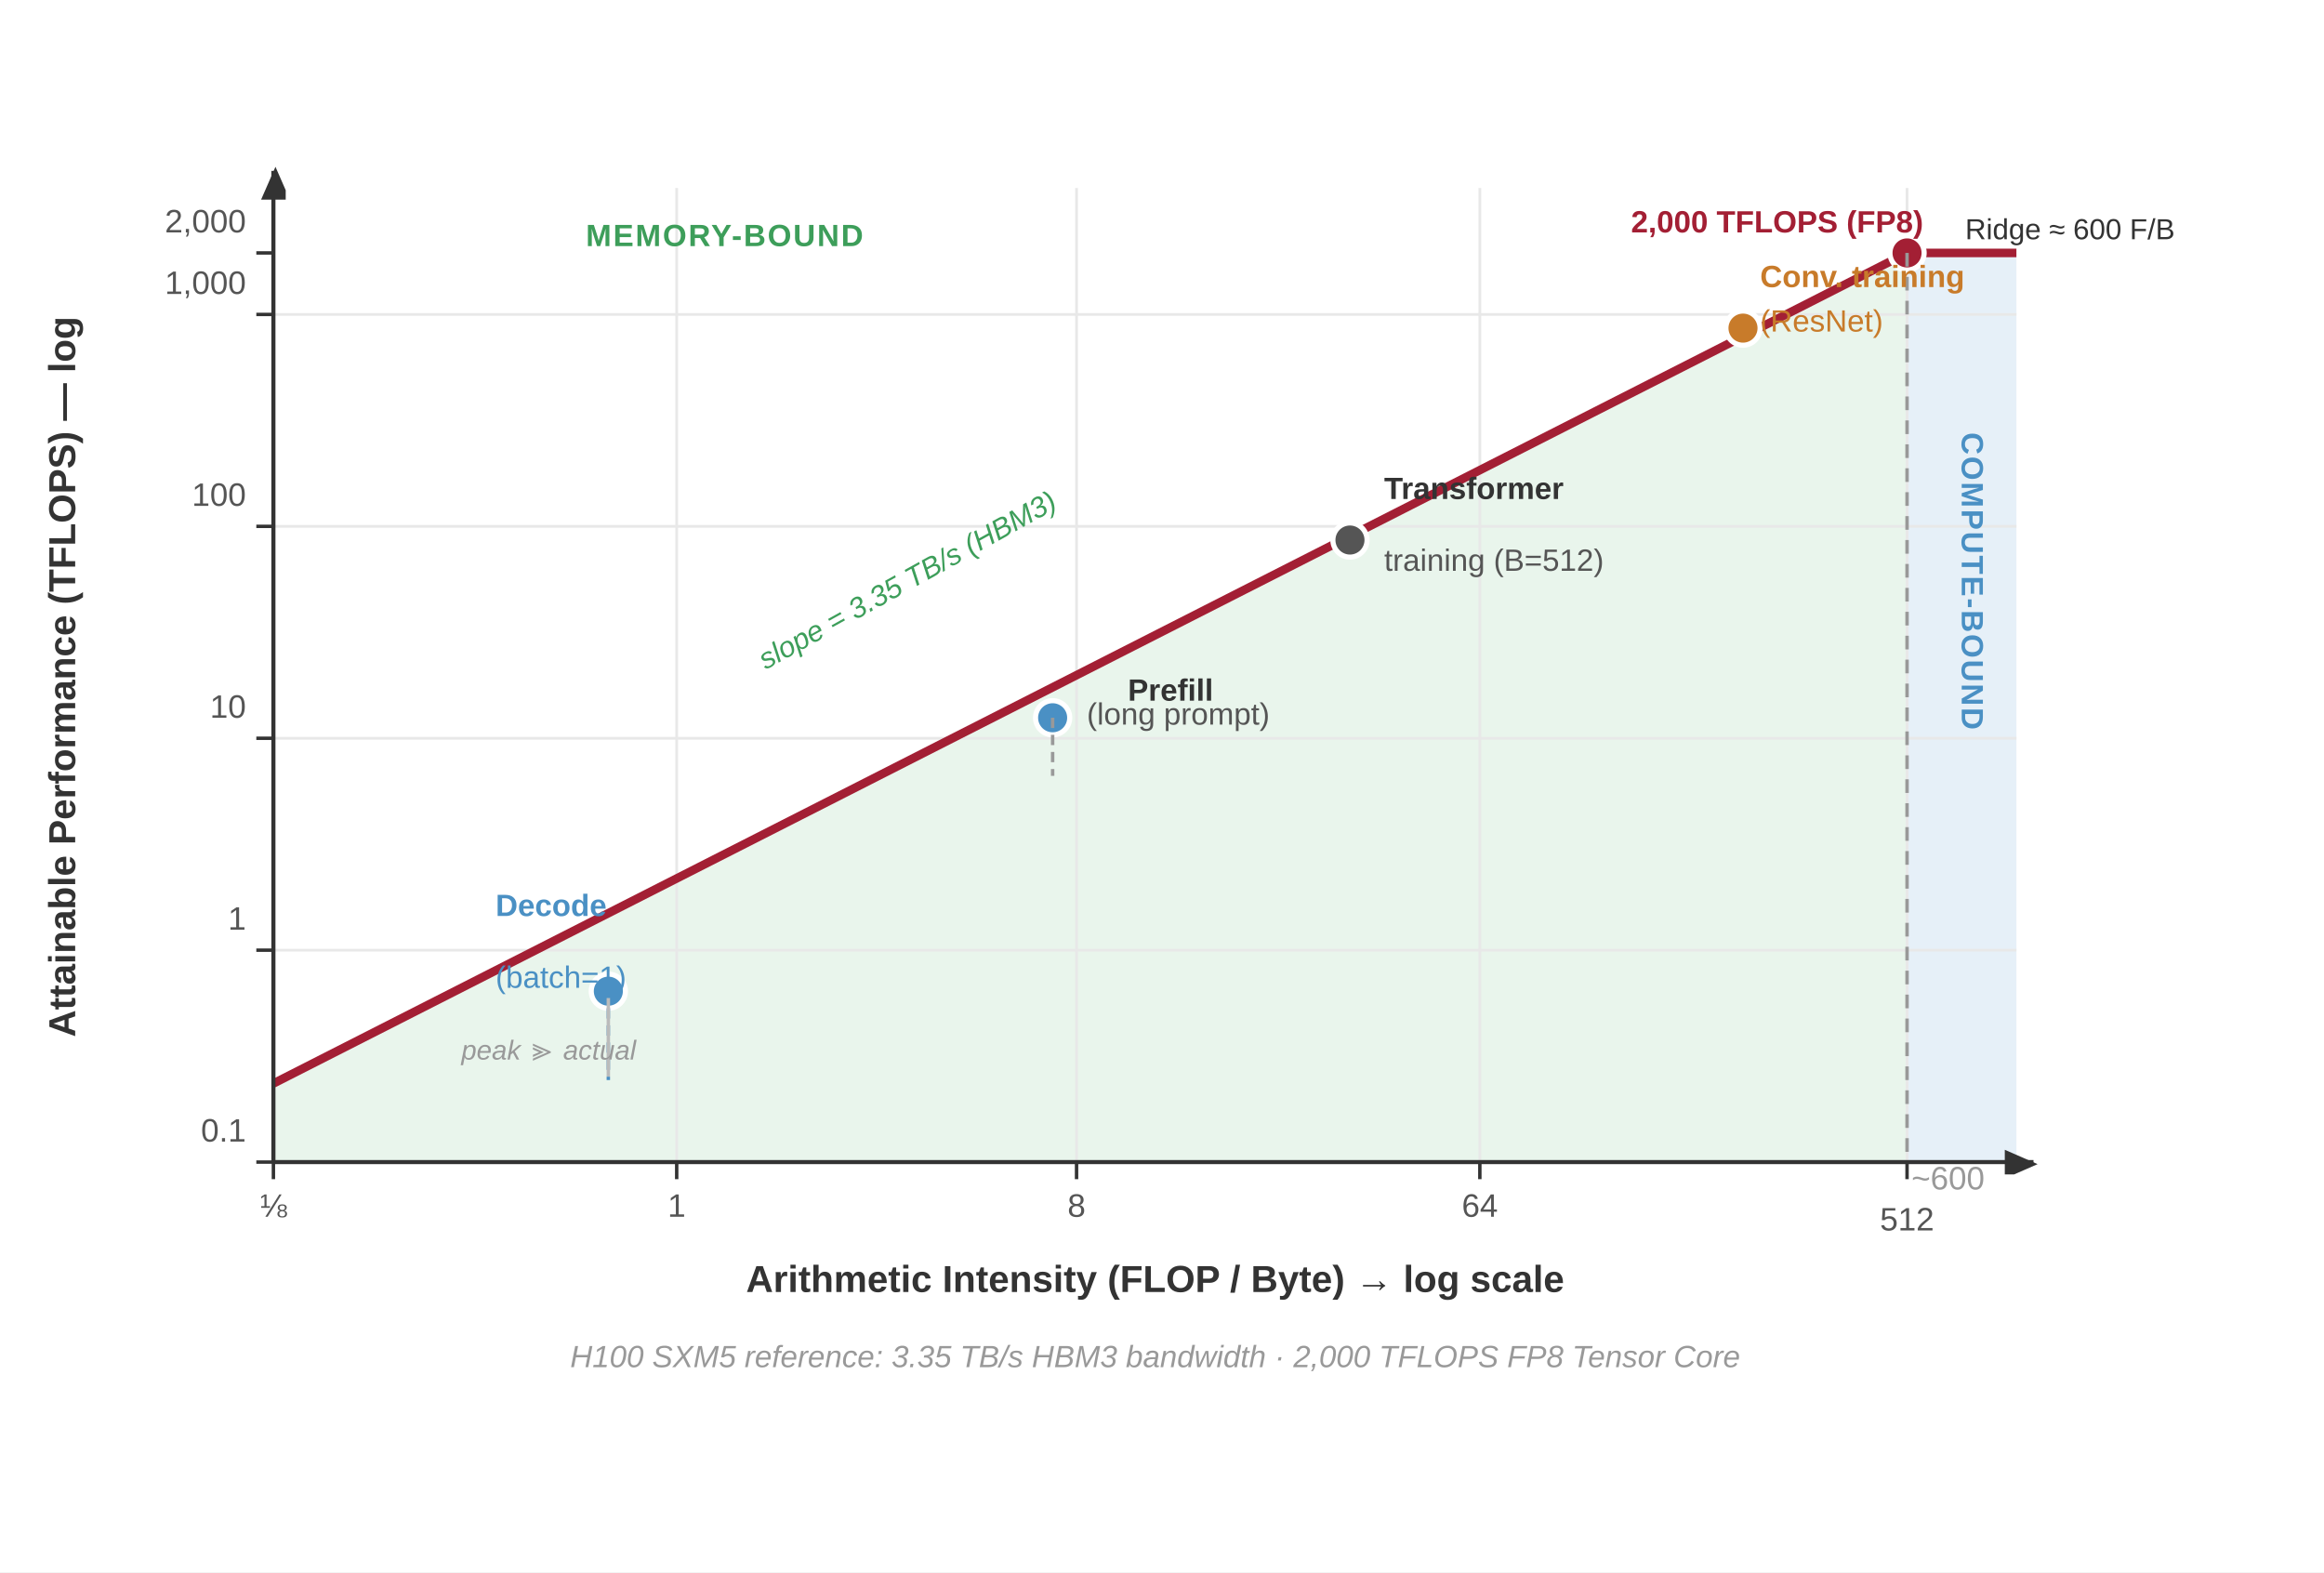
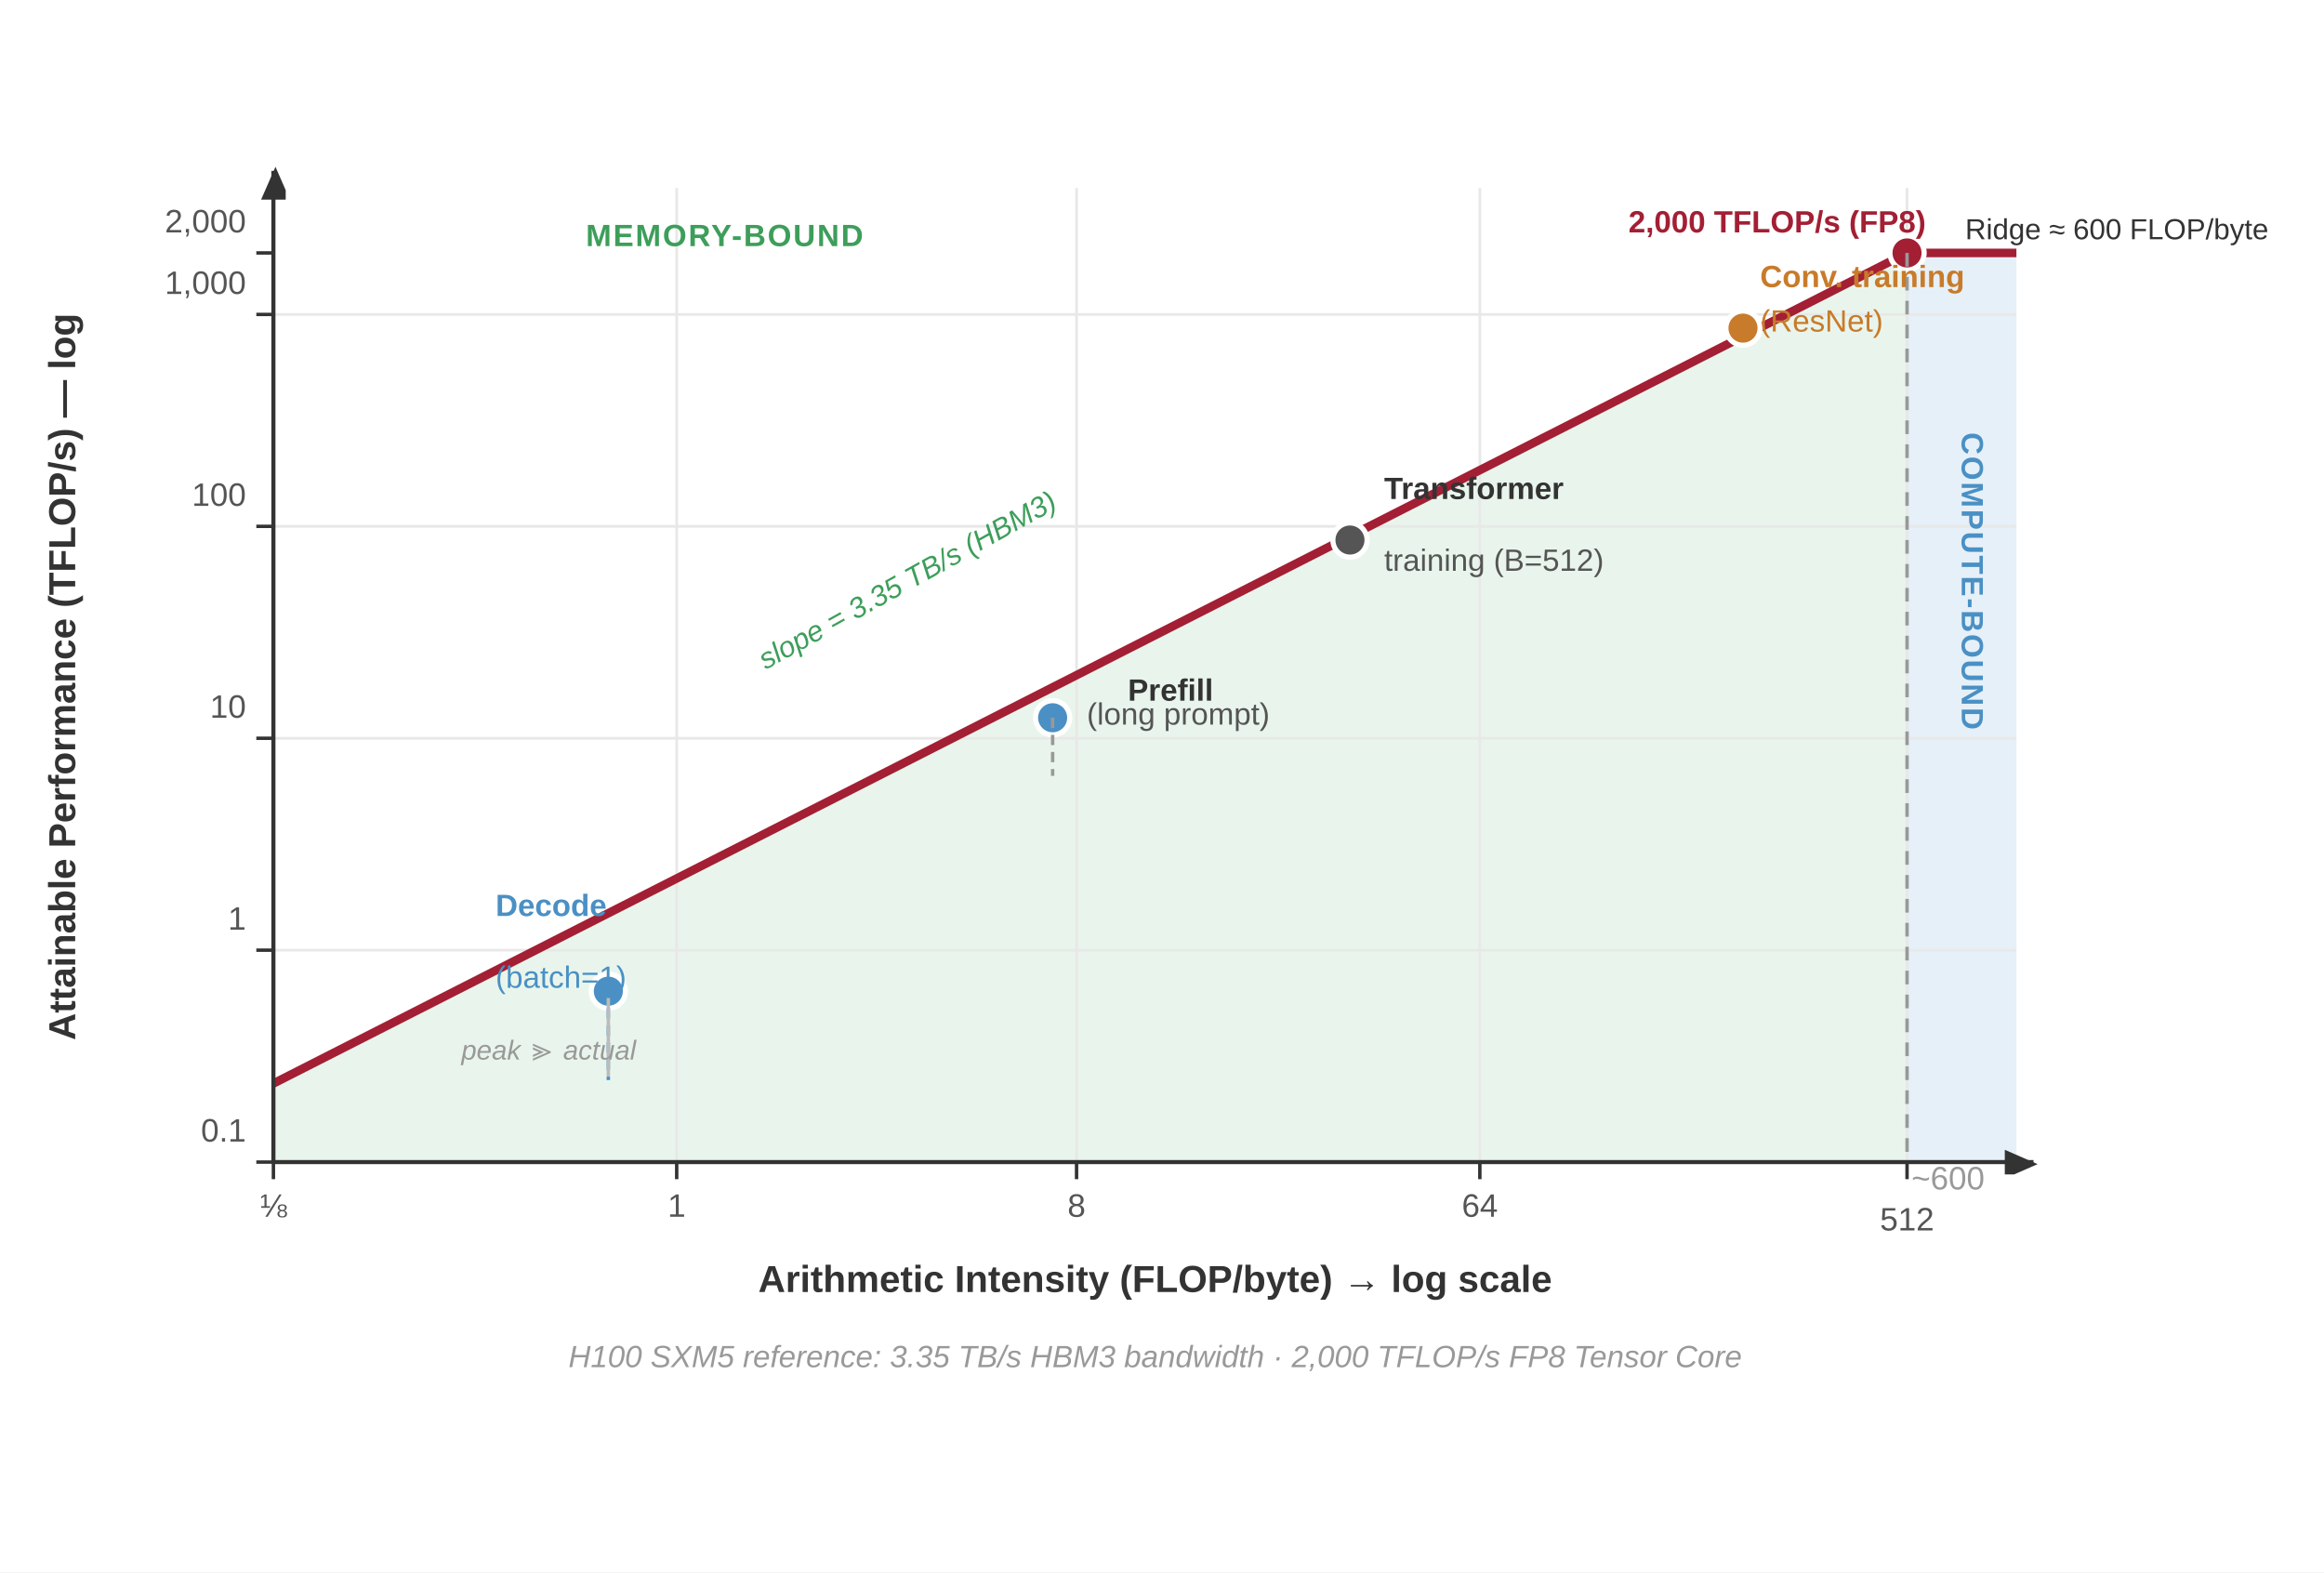
<svg xmlns="http://www.w3.org/2000/svg" font-family="Arial, Helvetica, sans-serif" viewBox="0 0 680 460">
  <rect width="680" height="460" fill="#fff" />
  <defs>
    <marker id="arr" markerWidth="8" markerHeight="6" refX="7" refY="3" orient="auto">
      <polygon points="0 0, 8 3.5, 0 7" fill="#333" />
    </marker>
  </defs>
  <polygon points="80,316 558,74 558,340 80,340" fill="#d4edda" fill-opacity="0.5" />
  <polygon points="558,74 590,74 590,340 558,340" fill="#cfe2f3" fill-opacity="0.5" />
  <line x1="80" y1="278" x2="590" y2="278" stroke="#e8e8e8" stroke-width="0.8" />
  <line x1="80" y1="216" x2="590" y2="216" stroke="#e8e8e8" stroke-width="0.8" />
  <line x1="80" y1="154" x2="590" y2="154" stroke="#e8e8e8" stroke-width="0.8" />
  <line x1="80" y1="92" x2="590" y2="92" stroke="#e8e8e8" stroke-width="0.8" />
  <line x1="198" y1="55" x2="198" y2="340" stroke="#e8e8e8" stroke-width="0.8" />
  <line x1="315" y1="55" x2="315" y2="340" stroke="#e8e8e8" stroke-width="0.8" />
  <line x1="433" y1="55" x2="433" y2="340" stroke="#e8e8e8" stroke-width="0.8" />
  <line x1="558" y1="55" x2="558" y2="340" stroke="#e8e8e8" stroke-width="0.8" />
  <polyline points="80,317 558,74 590,74" fill="none" stroke="#a31f34" stroke-width="2.5" stroke-linejoin="round" />
  <circle cx="558" cy="74" r="5" fill="#a31f34" stroke="#fff" stroke-width="1.5" />
  <line x1="558" y1="74" x2="558" y2="340" stroke="#999" stroke-width="1" stroke-dasharray="4,3" />
  <text x="570" y="348" font-size="9.5" fill="#999" text-anchor="middle">~600</text>
  <line x1="80" y1="340" x2="595" y2="340" stroke="#333" stroke-width="1.2" fill="none" marker-end="url(#arr)" />
  <line x1="80" y1="340" x2="80" y2="50" stroke="#333" stroke-width="1.2" fill="none" marker-end="url(#arr)" />
  <line x1="80" y1="340" x2="80" y2="345" stroke="#333" stroke-width="1" />
  <line x1="198" y1="340" x2="198" y2="345" stroke="#333" stroke-width="1" />
  <line x1="315" y1="340" x2="315" y2="345" stroke="#333" stroke-width="1" />
  <line x1="433" y1="340" x2="433" y2="345" stroke="#333" stroke-width="1" />
  <line x1="558" y1="340" x2="558" y2="345" stroke="#333" stroke-width="1" />
  <text x="80" y="356" font-size="9.5" fill="#555" text-anchor="middle">⅛</text>
  <text x="198" y="356" font-size="9.5" fill="#555" text-anchor="middle">1</text>
  <text x="315" y="356" font-size="9.5" fill="#555" text-anchor="middle">8</text>
  <text x="433" y="356" font-size="9.5" fill="#555" text-anchor="middle">64</text>
  <text x="558" y="360" font-size="9.5" fill="#555" text-anchor="middle">512</text>
  <line x1="80" y1="340" x2="75" y2="340" stroke="#333" stroke-width="1" />
  <line x1="80" y1="278" x2="75" y2="278" stroke="#333" stroke-width="1" />
  <line x1="80" y1="216" x2="75" y2="216" stroke="#333" stroke-width="1" />
  <line x1="80" y1="154" x2="75" y2="154" stroke="#333" stroke-width="1" />
  <line x1="80" y1="92" x2="75" y2="92" stroke="#333" stroke-width="1" />
  <line x1="80" y1="74" x2="75" y2="74" stroke="#333" stroke-width="1" />
  <text x="72" y="334" font-size="9.5" fill="#555" text-anchor="end">0.1</text>
  <text x="72" y="272" font-size="9.5" fill="#555" text-anchor="end">1</text>
  <text x="72" y="210" font-size="9.5" fill="#555" text-anchor="end">10</text>
  <text x="72" y="148" font-size="9.5" fill="#555" text-anchor="end">100</text>
  <text x="72" y="86" font-size="9.5" fill="#555" text-anchor="end">1,000</text>
  <text x="72" y="68" font-size="9.5" fill="#555" text-anchor="end">2,000</text>
-   <text x="338" y="378" font-size="11" fill="#333" font-weight="600" text-anchor="middle">Arithmetic Intensity  (FLOP / Byte)  →  log scale</text>
-   <text x="22" y="198" font-size="11" fill="#333" font-weight="600" text-anchor="middle" transform="rotate(-90,22,198)">Attainable Performance (TFLOPS) — log</text>
+   <text x="338" y="378" font-size="11" fill="#333" font-weight="600" text-anchor="middle">Arithmetic Intensity (FLOP/byte) → log scale</text>
+   <text x="22" y="198" font-size="11" fill="#333" font-weight="600" text-anchor="middle" transform="rotate(-90,22,198)">Attainable Performance (TFLOP/s) — log</text>
  <text x="212" y="72" font-size="9" font-weight="600" letter-spacing="0.5" fill="#3d9e5a" text-anchor="middle">MEMORY-BOUND</text>
  <text x="574" y="170" font-size="9" font-weight="600" letter-spacing="0.5" fill="#4a90c4" text-anchor="middle" transform="rotate(90,574,170)">COMPUTE-BOUND</text>
  <text x="224" y="196" font-size="8.5" fill="#3d9e5a" font-style="italic" transform="rotate(-29,224,196)">slope = 3.35 TB/s (HBM3)</text>
-   <text x="520" y="68" font-size="9" fill="#a31f34" text-anchor="middle" font-weight="700">2,000 TFLOPS (FP8)</text>
+   <text x="520" y="68" font-size="9" fill="#a31f34" text-anchor="middle" font-weight="700">2,000 TFLOP/s (FP8)</text>
  <circle cx="178" cy="290" r="5" fill="#4a90c4" stroke="#fff" stroke-width="1.5" />
  <line x1="178" y1="290" x2="178" y2="316" stroke="#4a90c4" stroke-width="1" stroke-dasharray="3,2" />
  <text x="145" y="268" font-size="9" fill="#4a90c4" font-weight="700">Decode</text>
  <text x="145" y="289" font-size="9" fill="#4a90c4">(batch=1)</text>
  <circle cx="308" cy="210" r="5" fill="#4a90c4" stroke="#fff" stroke-width="1.5" />
  <line x1="308" y1="210" x2="308" y2="227" stroke="#999" stroke-width="1" stroke-dasharray="3,2" />
  <text x="330" y="205" font-size="9" fill="#333" font-weight="700">Prefill</text>
  <text x="318" y="212" font-size="9" fill="#555">(long prompt)</text>
  <circle cx="395" cy="158" r="5" fill="#555" stroke="#fff" stroke-width="1.5" />
  <text x="405" y="146" font-size="9" fill="#333" font-weight="700">Transformer</text>
  <text x="405" y="167" font-size="9" fill="#555">training (B=512)</text>
  <circle cx="510" cy="96" r="5" fill="#c87b2a" stroke="#fff" stroke-width="1.5" />
  <text x="515" y="84" font-size="9" fill="#c87b2a" font-weight="700">Conv. training</text>
  <text x="515" y="97" font-size="9" fill="#c87b2a">(ResNet)</text>
-   <text x="575" y="70" font-size="8.5" fill="#333">Ridge ≈ 600 F/B</text>
+   <text x="575" y="70" font-size="8.5" fill="#333">Ridge ≈ 600 FLOP/byte</text>
  <line x1="178" y1="292" x2="178" y2="315" stroke="#bbb" stroke-width="1" />
  <text x="135" y="310" font-size="8" fill="#999" font-style="italic">peak ≫ actual</text>
  <text x="338" y="400" font-size="9" fill="#999" text-anchor="middle" font-style="italic">
-     H100 SXM5 reference: 3.35 TB/s HBM3 bandwidth · 2,000 TFLOPS FP8 Tensor Core
+     H100 SXM5 reference: 3.35 TB/s HBM3 bandwidth · 2,000 TFLOP/s FP8 Tensor Core
  </text>
</svg>
